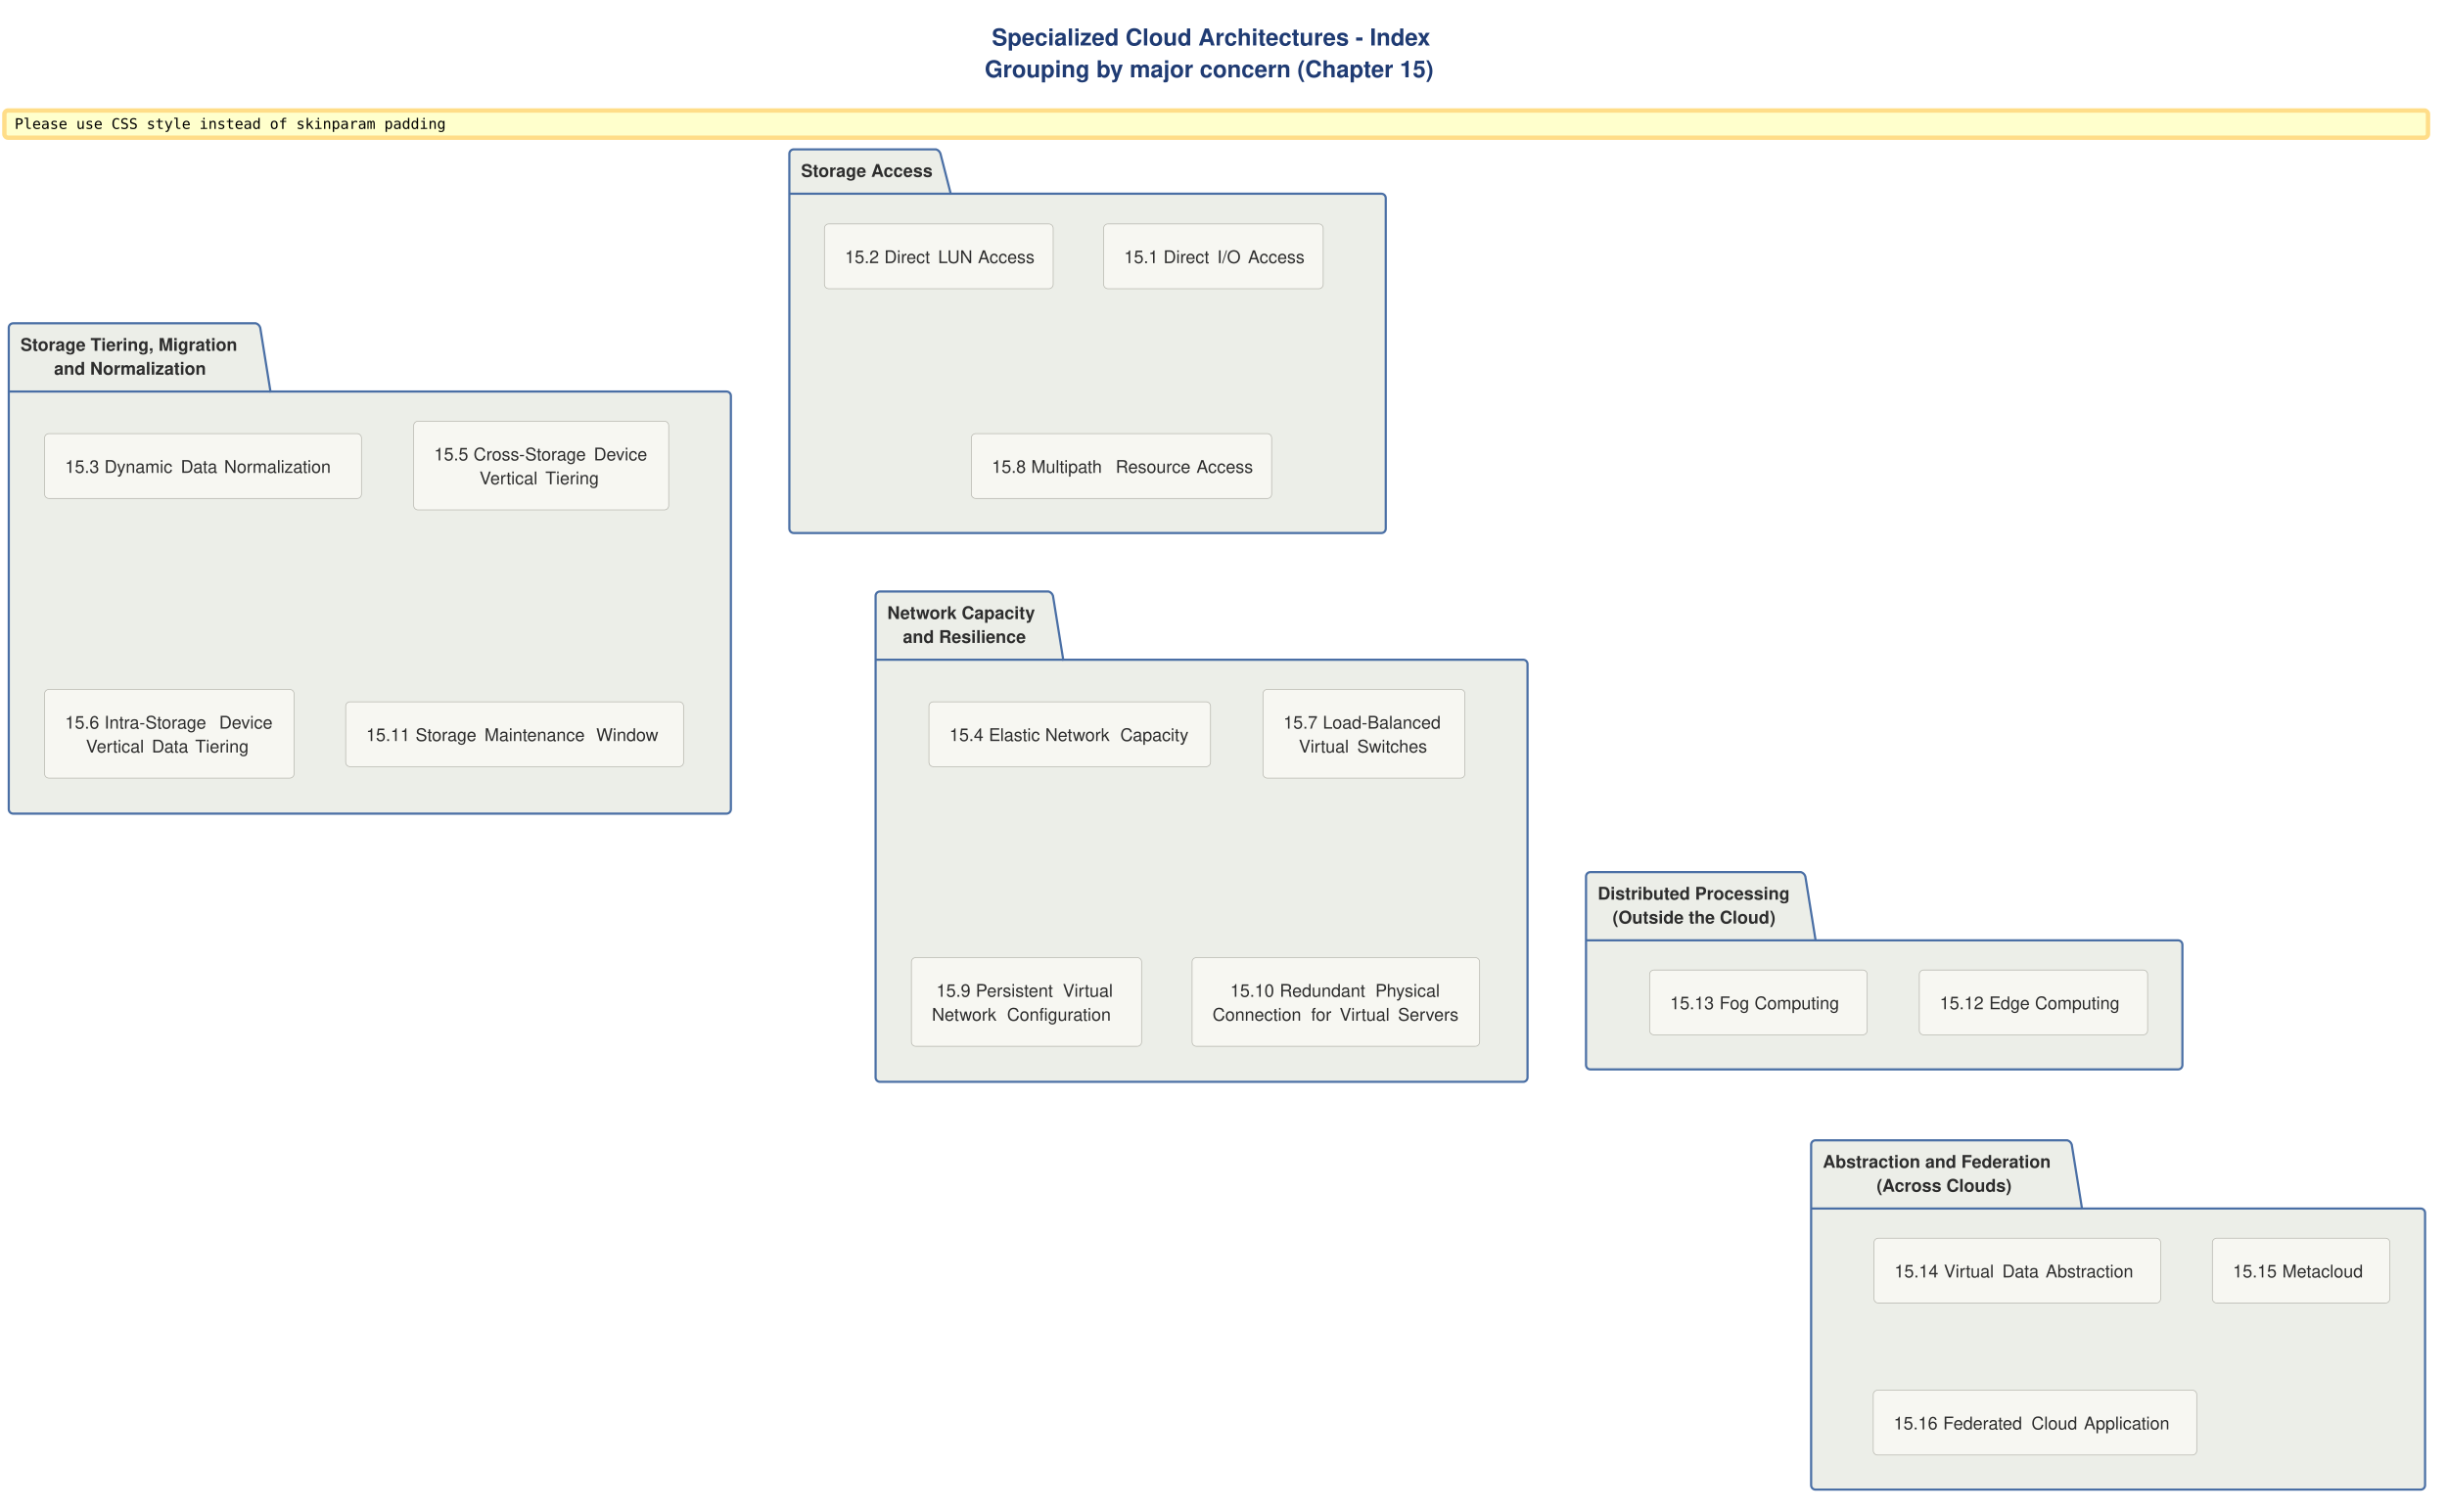
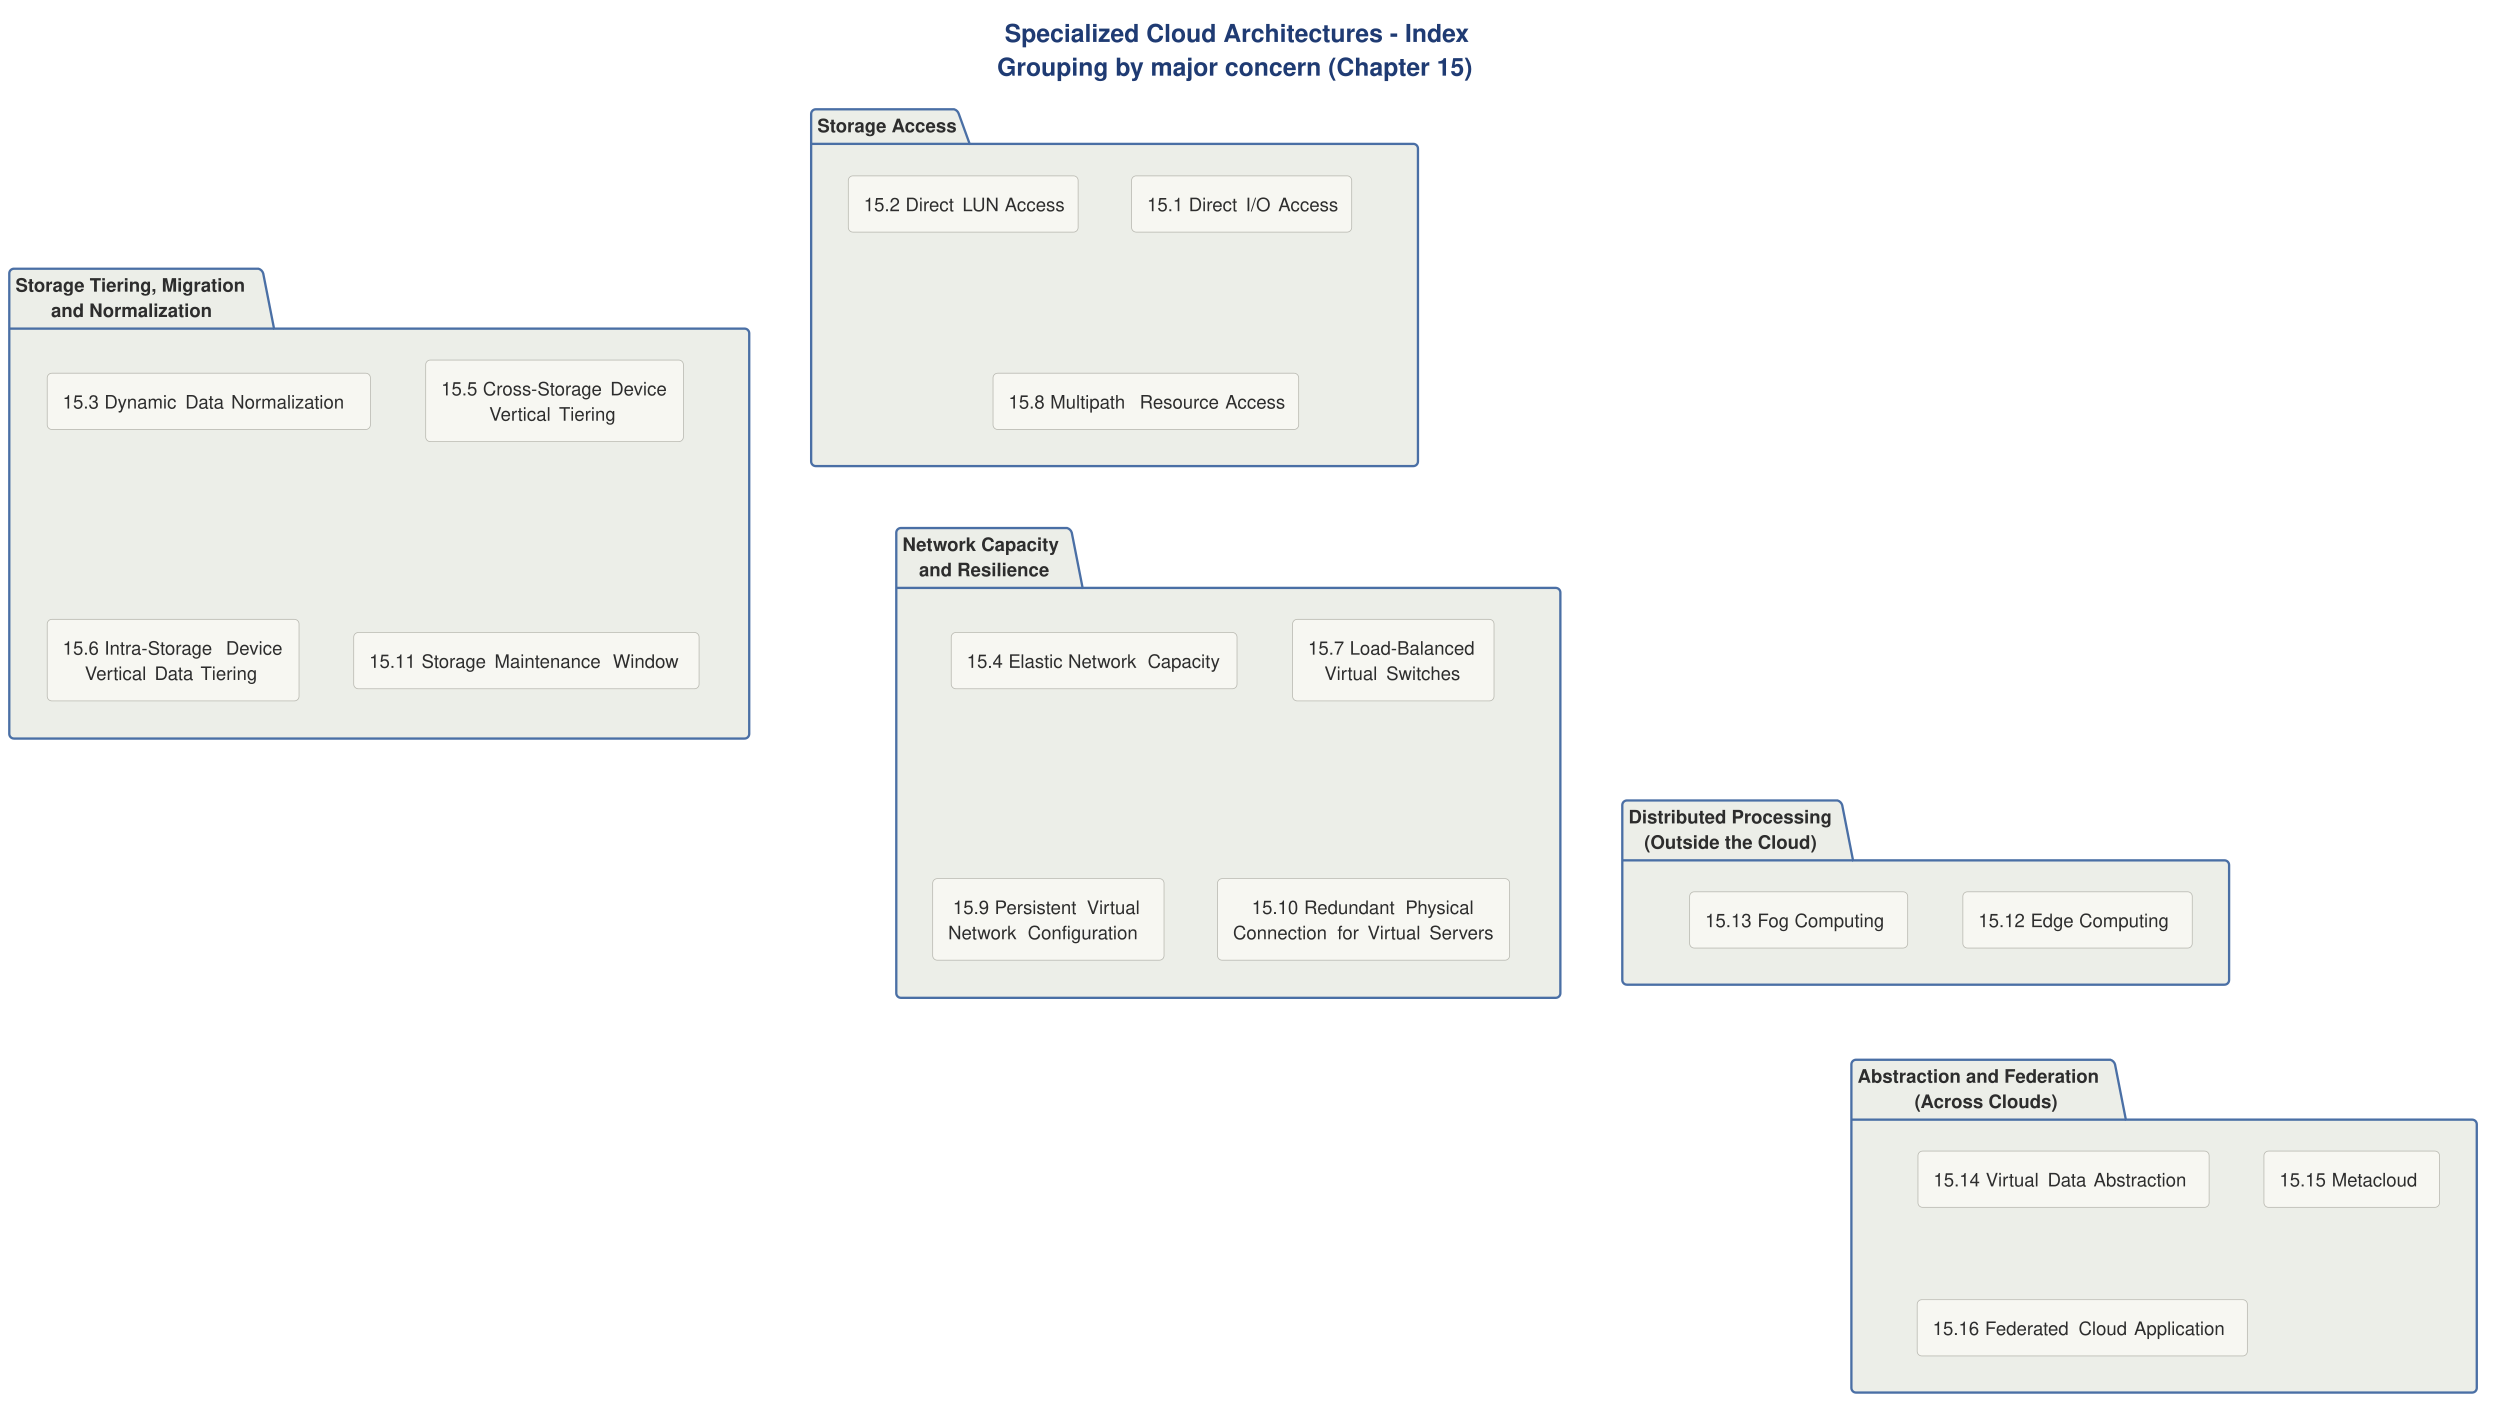
- <svg xmlns="http://www.w3.org/2000/svg" contentStyleType="text/css" data-diagram-type="DESCRIPTION" height="1034px" preserveAspectRatio="none" style="width:1674px;height:1034px;" version="1.1" viewBox="0 0 1674 1034" width="1674px" zoomAndPan="magnify">
+ <svg xmlns="http://www.w3.org/2000/svg" version="1.1" data-diagram-type="DESCRIPTION" style="width:1615px;height:914px;" width="1615px" height="914px" viewBox="0 0 1615 914" zoomAndPan="magnify" preserveAspectRatio="none" contentStyleType="text/css">
  <defs />
-   <g>
+   <g font-family="sans-serif" lengthAdjust="spacing">
    <g class="title" data-source-line="3">
-       <text fill="#1F3B73" font-family="'Helvetica'" font-size="16" font-weight="700" lengthAdjust="spacing" textLength="309.969" x="678.516" y="31.104">Specialized Cloud Architectures - Index</text>
-       <text fill="#1F3B73" font-family="'Helvetica'" font-size="16" font-weight="700" lengthAdjust="spacing" textLength="319.777" x="673.612" y="52.896">Grouping by major concern (Chapter 15)</text>
+       <text x="649.016" y="27.104" fill="#1F3B73" font-size="16" textLength="309.969" font-weight="700" font-family="'Helvetica'">Specialized Cloud Architectures - Index</text>
+       <text x="644.112" y="48.896" fill="#1F3B73" font-size="16" textLength="319.777" font-weight="700" font-family="'Helvetica'">Grouping by major concern (Chapter 15)</text>
    </g>
-     <rect fill="#FFFFCC" height="18.62" rx="2.5" ry="2.5" style="stroke:#FFDD88;stroke-width:3;" width="1658" x="3" y="75.584" />
-     <text fill="#000000" font-family="monospace" font-size="10" lengthAdjust="spacing" textLength="294" x="10" y="88.204">Please use CSS style instead of skinparam padding</text>
-     <g class="cluster" data-qualified-name="g1" data-source-line="5" id="ent0001">
-       <path d="M543,102.204 L640.389,102.204 A4.5,4.5 0 0 1 643.389,105.204 L650.389,132.548 L945,132.548 A3,3 0 0 1 948,135.548 L948,361.704 A3,3 0 0 1 945,364.704 L543,364.704 A3,3 0 0 1 540,361.704 L540,105.204 A3,3 0 0 1 543,102.204" fill="#ECEEE8" style="stroke:#4A6FA5;stroke-width:1.5;" />
-       <line style="stroke:#4A6FA5;stroke-width:1.5;" x1="540" x2="650.389" y1="132.548" y2="132.548" />
-       <text fill="#2D2D2D" font-family="'Helvetica'" font-size="12" font-weight="700" lengthAdjust="spacing" textLength="89.389" x="548" y="121.032">Storage Access</text>
+     <g class="cluster" data-qualified-name="g1" id="ent0001" data-source-line="5">
+       <path d="M527,70.6 L616.389,70.6 A4.5,4.5 0 0 1 619.389,73.6 L626.389,92.944 L913,92.944 A3,3 0 0 1 916,95.944 L916,298.1 A3,3 0 0 1 913,301.1 L527,301.1 A3,3 0 0 1 524,298.1 L524,73.6 A3,3 0 0 1 527,70.6" style="stroke:#4A6FA5;stroke-width:1.5;" fill="#ECEEE8" />
+       <line x1="524" y1="92.944" x2="626.389" y2="92.944" style="stroke:#4A6FA5;stroke-width:1.5;" />
+       <text x="528" y="85.428" fill="#2D2D2D" font-size="12" textLength="89.389" font-weight="700" font-family="'Helvetica'">Storage Access</text>
    </g>
-     <g class="cluster" data-qualified-name="g2" data-source-line="11" id="ent0005">
-       <path d="M9,221.204 L175.029,221.204 A4.5,4.5 0 0 1 178.029,224.204 L185.029,267.892 L497,267.892 A3,3 0 0 1 500,270.892 L500,553.704 A3,3 0 0 1 497,556.704 L9,556.704 A3,3 0 0 1 6,553.704 L6,224.204 A3,3 0 0 1 9,221.204" fill="#ECEEE8" style="stroke:#4A6FA5;stroke-width:1.5;" />
-       <line style="stroke:#4A6FA5;stroke-width:1.5;" x1="6" x2="185.029" y1="267.892" y2="267.892" />
-       <text fill="#2D2D2D" font-family="'Helvetica'" font-size="12" font-weight="700" lengthAdjust="spacing" textLength="158.029" x="14" y="240.032">Storage Tiering, Migration</text>
-       <text fill="#2D2D2D" font-family="'Helvetica'" font-size="12" font-weight="700" lengthAdjust="spacing" textLength="112.117" x="36.956" y="256.376">and Normalization</text>
+     <g class="cluster" data-qualified-name="g2" id="ent0005" data-source-line="11">
+       <path d="M9,173.6 L167.029,173.6 A4.5,4.5 0 0 1 170.029,176.6 L177.029,212.288 L481,212.288 A3,3 0 0 1 484,215.288 L484,474.1 A3,3 0 0 1 481,477.1 L9,477.1 A3,3 0 0 1 6,474.1 L6,176.6 A3,3 0 0 1 9,173.6" style="stroke:#4A6FA5;stroke-width:1.5;" fill="#ECEEE8" />
+       <line x1="6" y1="212.288" x2="177.029" y2="212.288" style="stroke:#4A6FA5;stroke-width:1.5;" />
+       <text x="10" y="188.428" fill="#2D2D2D" font-size="12" textLength="158.029" font-weight="700" font-family="'Helvetica'">Storage Tiering, Migration</text>
+       <text x="32.956" y="204.772" fill="#2D2D2D" font-size="12" textLength="112.117" font-weight="700" font-family="'Helvetica'">and Normalization</text>
    </g>
-     <g class="cluster" data-qualified-name="g3" data-source-line="18" id="ent0010">
-       <path d="M602,404.704 L717.365,404.704 A4.5,4.5 0 0 1 720.365,407.704 L727.365,451.392 L1042,451.392 A3,3 0 0 1 1045,454.392 L1045,737.204 A3,3 0 0 1 1042,740.204 L602,740.204 A3,3 0 0 1 599,737.204 L599,407.704 A3,3 0 0 1 602,404.704" fill="#ECEEE8" style="stroke:#4A6FA5;stroke-width:1.5;" />
-       <line style="stroke:#4A6FA5;stroke-width:1.5;" x1="599" x2="727.365" y1="451.392" y2="451.392" />
-       <text fill="#2D2D2D" font-family="'Helvetica'" font-size="12" font-weight="700" lengthAdjust="spacing" textLength="107.365" x="607" y="423.532">Network Capacity</text>
-       <text fill="#2D2D2D" font-family="'Helvetica'" font-size="12" font-weight="700" lengthAdjust="spacing" textLength="86.041" x="617.662" y="439.876">and Resilience</text>
+     <g class="cluster" data-qualified-name="g3" id="ent0010" data-source-line="18">
+       <path d="M582,341.1 L689.365,341.1 A4.5,4.5 0 0 1 692.365,344.1 L699.365,379.788 L1005,379.788 A3,3 0 0 1 1008,382.788 L1008,641.6 A3,3 0 0 1 1005,644.6 L582,644.6 A3,3 0 0 1 579,641.6 L579,344.1 A3,3 0 0 1 582,341.1" style="stroke:#4A6FA5;stroke-width:1.5;" fill="#ECEEE8" />
+       <line x1="579" y1="379.788" x2="699.365" y2="379.788" style="stroke:#4A6FA5;stroke-width:1.5;" />
+       <text x="583" y="355.928" fill="#2D2D2D" font-size="12" textLength="107.365" font-weight="700" font-family="'Helvetica'">Network Capacity</text>
+       <text x="593.662" y="372.272" fill="#2D2D2D" font-size="12" textLength="86.041" font-weight="700" font-family="'Helvetica'">and Resilience</text>
    </g>
-     <g class="cluster" data-qualified-name="g4" data-source-line="25" id="ent0015">
-       <path d="M1088,596.704 L1232.057,596.704 A4.5,4.5 0 0 1 1235.057,599.704 L1242.057,643.392 L1490,643.392 A3,3 0 0 1 1493,646.392 L1493,728.704 A3,3 0 0 1 1490,731.704 L1088,731.704 A3,3 0 0 1 1085,728.704 L1085,599.704 A3,3 0 0 1 1088,596.704" fill="#ECEEE8" style="stroke:#4A6FA5;stroke-width:1.5;" />
-       <line style="stroke:#4A6FA5;stroke-width:1.5;" x1="1085" x2="1242.057" y1="643.392" y2="643.392" />
-       <text fill="#2D2D2D" font-family="'Helvetica'" font-size="12" font-weight="700" lengthAdjust="spacing" textLength="136.057" x="1093" y="615.532">Distributed Processing</text>
-       <text fill="#2D2D2D" font-family="'Helvetica'" font-size="12" font-weight="700" lengthAdjust="spacing" textLength="115.729" x="1103.164" y="631.876">(Outside the Cloud)</text>
+     <g class="cluster" data-qualified-name="g4" id="ent0015" data-source-line="25">
+       <path d="M1051,517.1 L1187.057,517.1 A4.5,4.5 0 0 1 1190.057,520.1 L1197.057,555.788 L1437,555.788 A3,3 0 0 1 1440,558.788 L1440,633.1 A3,3 0 0 1 1437,636.1 L1051,636.1 A3,3 0 0 1 1048,633.1 L1048,520.1 A3,3 0 0 1 1051,517.1" style="stroke:#4A6FA5;stroke-width:1.5;" fill="#ECEEE8" />
+       <line x1="1048" y1="555.788" x2="1197.057" y2="555.788" style="stroke:#4A6FA5;stroke-width:1.5;" />
+       <text x="1052" y="531.928" fill="#2D2D2D" font-size="12" textLength="136.057" font-weight="700" font-family="'Helvetica'">Distributed Processing</text>
+       <text x="1062.164" y="548.272" fill="#2D2D2D" font-size="12" textLength="115.729" font-weight="700" font-family="'Helvetica'">(Outside the Cloud)</text>
    </g>
-     <g class="cluster" data-qualified-name="g5" data-source-line="30" id="ent0018">
-       <path d="M1242,780.204 L1414.305,780.204 A4.5,4.5 0 0 1 1417.305,783.204 L1424.305,826.892 L1656,826.892 A3,3 0 0 1 1659,829.892 L1659,1016.204 A3,3 0 0 1 1656,1019.204 L1242,1019.204 A3,3 0 0 1 1239,1016.204 L1239,783.204 A3,3 0 0 1 1242,780.204" fill="#ECEEE8" style="stroke:#4A6FA5;stroke-width:1.5;" />
-       <line style="stroke:#4A6FA5;stroke-width:1.5;" x1="1239" x2="1424.305" y1="826.892" y2="826.892" />
-       <text fill="#2D2D2D" font-family="'Helvetica'" font-size="12" font-weight="700" lengthAdjust="spacing" textLength="164.305" x="1247" y="799.032">Abstraction and Federation</text>
-       <text fill="#2D2D2D" font-family="'Helvetica'" font-size="12" font-weight="700" lengthAdjust="spacing" textLength="90.685" x="1283.81" y="815.376">(Across Clouds)</text>
+     <g class="cluster" data-qualified-name="g5" id="ent0018" data-source-line="30">
+       <path d="M1199,684.6 L1363.305,684.6 A4.5,4.5 0 0 1 1366.305,687.6 L1373.305,723.288 L1597,723.288 A3,3 0 0 1 1600,726.288 L1600,896.6 A3,3 0 0 1 1597,899.6 L1199,899.6 A3,3 0 0 1 1196,896.6 L1196,687.6 A3,3 0 0 1 1199,684.6" style="stroke:#4A6FA5;stroke-width:1.5;" fill="#ECEEE8" />
+       <line x1="1196" y1="723.288" x2="1373.305" y2="723.288" style="stroke:#4A6FA5;stroke-width:1.5;" />
+       <text x="1200" y="699.428" fill="#2D2D2D" font-size="12" textLength="164.305" font-weight="700" font-family="'Helvetica'">Abstraction and Federation</text>
+       <text x="1236.81" y="715.772" fill="#2D2D2D" font-size="12" textLength="90.685" font-weight="700" font-family="'Helvetica'">(Across Clouds)</text>
    </g>
-     <g class="entity" data-qualified-name="g1.a1" data-source-line="6" id="ent0002">
-       <rect fill="#F7F7F2" height="44.344" rx="3" ry="3" style="stroke:#B8B8B0;stroke-width:0.5;" width="150.197" x="755" y="153.204" />
-       <text fill="#2D2D2D" font-family="'Helvetica'" font-size="12" lengthAdjust="spacing" textLength="23.808" x="769" y="180.032">15.1</text>
-       <text fill="#2D2D2D" font-family="'Helvetica'" font-size="12" lengthAdjust="spacing" textLength="3.12" x="792.808" y="180.032"> </text>
-       <text fill="#2D2D2D" font-family="'Helvetica'" font-size="12" lengthAdjust="spacing" textLength="33.672" x="795.928" y="180.032">Direct</text>
-       <text fill="#2D2D2D" font-family="'Helvetica'" font-size="12" lengthAdjust="spacing" textLength="3.12" x="829.6" y="180.032"> </text>
-       <text fill="#2D2D2D" font-family="'Helvetica'" font-size="12" lengthAdjust="spacing" textLength="17.904" x="832.72" y="180.032">I/O</text>
-       <text fill="#2D2D2D" font-family="'Helvetica'" font-size="12" lengthAdjust="spacing" textLength="3.12" x="850.625" y="180.032"> </text>
-       <text fill="#2D2D2D" font-family="'Helvetica'" font-size="12" lengthAdjust="spacing" textLength="37.452" x="853.745" y="180.032">Access</text>
+     <g class="entity" data-qualified-name="g1.a1" id="ent0002" data-source-line="6">
+       <rect x="731" y="113.6" width="142.197" height="36.344" fill="#F7F7F2" style="stroke:#B8B8B0;stroke-width:0.5;" rx="3" ry="3" />
+       <text x="741" y="136.428" fill="#2D2D2D" font-size="12" textLength="23.808" font-family="'Helvetica'">15.1</text>
+       <text x="764.808" y="136.428" fill="#2D2D2D" font-size="12" font-family="'Helvetica'"> </text>
+       <text x="767.928" y="136.428" fill="#2D2D2D" font-size="12" textLength="33.672" font-family="'Helvetica'">Direct</text>
+       <text x="801.6" y="136.428" fill="#2D2D2D" font-size="12" font-family="'Helvetica'"> </text>
+       <text x="804.72" y="136.428" fill="#2D2D2D" font-size="12" textLength="17.904" font-family="'Helvetica'">I/O</text>
+       <text x="822.625" y="136.428" fill="#2D2D2D" font-size="12" font-family="'Helvetica'"> </text>
+       <text x="825.745" y="136.428" fill="#2D2D2D" font-size="12" textLength="37.452" font-family="'Helvetica'">Access</text>
    </g>
-     <g class="entity" data-qualified-name="g1.a2" data-source-line="7" id="ent0003">
-       <rect fill="#F7F7F2" height="44.344" rx="3" ry="3" style="stroke:#B8B8B0;stroke-width:0.5;" width="156.473" x="564" y="153.204" />
-       <text fill="#2D2D2D" font-family="'Helvetica'" font-size="12" lengthAdjust="spacing" textLength="23.808" x="578" y="180.032">15.2</text>
-       <text fill="#2D2D2D" font-family="'Helvetica'" font-size="12" lengthAdjust="spacing" textLength="3.12" x="601.808" y="180.032"> </text>
-       <text fill="#2D2D2D" font-family="'Helvetica'" font-size="12" lengthAdjust="spacing" textLength="33.672" x="604.928" y="180.032">Direct</text>
-       <text fill="#2D2D2D" font-family="'Helvetica'" font-size="12" lengthAdjust="spacing" textLength="3.12" x="638.6" y="180.032"> </text>
-       <text fill="#2D2D2D" font-family="'Helvetica'" font-size="12" lengthAdjust="spacing" textLength="24.18" x="641.72" y="180.032">LUN</text>
-       <text fill="#2D2D2D" font-family="'Helvetica'" font-size="12" lengthAdjust="spacing" textLength="3.12" x="665.901" y="180.032"> </text>
-       <text fill="#2D2D2D" font-family="'Helvetica'" font-size="12" lengthAdjust="spacing" textLength="37.452" x="669.021" y="180.032">Access</text>
+     <g class="entity" data-qualified-name="g1.a2" id="ent0003" data-source-line="7">
+       <rect x="548" y="113.6" width="148.473" height="36.344" fill="#F7F7F2" style="stroke:#B8B8B0;stroke-width:0.5;" rx="3" ry="3" />
+       <text x="558" y="136.428" fill="#2D2D2D" font-size="12" textLength="23.808" font-family="'Helvetica'">15.2</text>
+       <text x="581.808" y="136.428" fill="#2D2D2D" font-size="12" font-family="'Helvetica'"> </text>
+       <text x="584.928" y="136.428" fill="#2D2D2D" font-size="12" textLength="33.672" font-family="'Helvetica'">Direct</text>
+       <text x="618.6" y="136.428" fill="#2D2D2D" font-size="12" font-family="'Helvetica'"> </text>
+       <text x="621.72" y="136.428" fill="#2D2D2D" font-size="12" textLength="24.18" font-family="'Helvetica'">LUN</text>
+       <text x="645.901" y="136.428" fill="#2D2D2D" font-size="12" font-family="'Helvetica'"> </text>
+       <text x="649.021" y="136.428" fill="#2D2D2D" font-size="12" textLength="37.452" font-family="'Helvetica'">Access</text>
    </g>
-     <g class="entity" data-qualified-name="g1.a8" data-source-line="8" id="ent0004">
-       <rect fill="#F7F7F2" height="44.344" rx="3" ry="3" style="stroke:#B8B8B0;stroke-width:0.5;" width="205.445" x="664.5" y="296.704" />
-       <text fill="#2D2D2D" font-family="'Helvetica'" font-size="12" lengthAdjust="spacing" textLength="23.808" x="678.5" y="323.532">15.8</text>
-       <text fill="#2D2D2D" font-family="'Helvetica'" font-size="12" lengthAdjust="spacing" textLength="3.12" x="702.308" y="323.532"> </text>
-       <text fill="#2D2D2D" font-family="'Helvetica'" font-size="12" lengthAdjust="spacing" textLength="54.684" x="705.428" y="323.532">Multipath</text>
-       <text fill="#2D2D2D" font-family="'Helvetica'" font-size="12" lengthAdjust="spacing" textLength="3.12" x="760.112" y="323.532"> </text>
-       <text fill="#2D2D2D" font-family="'Helvetica'" font-size="12" lengthAdjust="spacing" textLength="52.14" x="763.233" y="323.532">Resource</text>
-       <text fill="#2D2D2D" font-family="'Helvetica'" font-size="12" lengthAdjust="spacing" textLength="3.12" x="815.373" y="323.532"> </text>
-       <text fill="#2D2D2D" font-family="'Helvetica'" font-size="12" lengthAdjust="spacing" textLength="37.452" x="818.493" y="323.532">Access</text>
+     <g class="entity" data-qualified-name="g1.a8" id="ent0004" data-source-line="8">
+       <rect x="641.5" y="241.1" width="197.445" height="36.344" fill="#F7F7F2" style="stroke:#B8B8B0;stroke-width:0.5;" rx="3" ry="3" />
+       <text x="651.5" y="263.928" fill="#2D2D2D" font-size="12" textLength="23.808" font-family="'Helvetica'">15.8</text>
+       <text x="675.308" y="263.928" fill="#2D2D2D" font-size="12" font-family="'Helvetica'"> </text>
+       <text x="678.428" y="263.928" fill="#2D2D2D" font-size="12" textLength="54.684" font-family="'Helvetica'">Multipath</text>
+       <text x="733.113" y="263.928" fill="#2D2D2D" font-size="12" font-family="'Helvetica'"> </text>
+       <text x="736.233" y="263.928" fill="#2D2D2D" font-size="12" textLength="52.14" font-family="'Helvetica'">Resource</text>
+       <text x="788.373" y="263.928" fill="#2D2D2D" font-size="12" font-family="'Helvetica'"> </text>
+       <text x="791.493" y="263.928" fill="#2D2D2D" font-size="12" textLength="37.452" font-family="'Helvetica'">Access</text>
    </g>
-     <g class="entity" data-qualified-name="g2.a3" data-source-line="12" id="ent0006">
-       <rect fill="#F7F7F2" height="44.344" rx="3" ry="3" style="stroke:#B8B8B0;stroke-width:0.5;" width="216.785" x="30.5" y="296.704" />
-       <text fill="#2D2D2D" font-family="'Helvetica'" font-size="12" lengthAdjust="spacing" textLength="23.808" x="44.5" y="323.532">15.3</text>
-       <text fill="#2D2D2D" font-family="'Helvetica'" font-size="12" lengthAdjust="spacing" textLength="3.12" x="68.308" y="323.532"> </text>
-       <text fill="#2D2D2D" font-family="'Helvetica'" font-size="12" lengthAdjust="spacing" textLength="49.104" x="71.428" y="323.532">Dynamic</text>
-       <text fill="#2D2D2D" font-family="'Helvetica'" font-size="12" lengthAdjust="spacing" textLength="3.12" x="120.532" y="323.532"> </text>
-       <text fill="#2D2D2D" font-family="'Helvetica'" font-size="12" lengthAdjust="spacing" textLength="26.556" x="123.653" y="323.532">Data</text>
-       <text fill="#2D2D2D" font-family="'Helvetica'" font-size="12" lengthAdjust="spacing" textLength="3.12" x="150.209" y="323.532"> </text>
-       <text fill="#2D2D2D" font-family="'Helvetica'" font-size="12" lengthAdjust="spacing" textLength="79.957" x="153.329" y="323.532">Normalization</text>
+     <g class="entity" data-qualified-name="g2.a3" id="ent0006" data-source-line="12">
+       <rect x="30.5" y="241.1" width="208.785" height="36.344" fill="#F7F7F2" style="stroke:#B8B8B0;stroke-width:0.5;" rx="3" ry="3" />
+       <text x="40.5" y="263.928" fill="#2D2D2D" font-size="12" textLength="23.808" font-family="'Helvetica'">15.3</text>
+       <text x="64.308" y="263.928" fill="#2D2D2D" font-size="12" font-family="'Helvetica'"> </text>
+       <text x="67.428" y="263.928" fill="#2D2D2D" font-size="12" textLength="49.104" font-family="'Helvetica'">Dynamic</text>
+       <text x="116.533" y="263.928" fill="#2D2D2D" font-size="12" font-family="'Helvetica'"> </text>
+       <text x="119.653" y="263.928" fill="#2D2D2D" font-size="12" textLength="26.556" font-family="'Helvetica'">Data</text>
+       <text x="146.209" y="263.928" fill="#2D2D2D" font-size="12" font-family="'Helvetica'"> </text>
+       <text x="149.329" y="263.928" fill="#2D2D2D" font-size="12" textLength="79.957" font-family="'Helvetica'">Normalization</text>
    </g>
-     <g class="entity" data-qualified-name="g2.a5" data-source-line="13" id="ent0007">
-       <rect fill="#F7F7F2" height="60.688" rx="3" ry="3" style="stroke:#B8B8B0;stroke-width:0.5;" width="174.473" x="283" y="288.204" />
-       <text fill="#2D2D2D" font-family="'Helvetica'" font-size="12" lengthAdjust="spacing" textLength="23.808" x="297" y="315.032">15.5</text>
-       <text fill="#2D2D2D" font-family="'Helvetica'" font-size="12" lengthAdjust="spacing" textLength="3.12" x="320.808" y="315.032"> </text>
-       <text fill="#2D2D2D" font-family="'Helvetica'" font-size="12" lengthAdjust="spacing" textLength="79.177" x="323.928" y="315.032">Cross-Storage</text>
-       <text fill="#2D2D2D" font-family="'Helvetica'" font-size="12" lengthAdjust="spacing" textLength="3.12" x="403.105" y="315.032"> </text>
-       <text fill="#2D2D2D" font-family="'Helvetica'" font-size="12" lengthAdjust="spacing" textLength="37.248" x="406.225" y="315.032">Device</text>
-       <text fill="#2D2D2D" font-family="'Helvetica'" font-size="12" lengthAdjust="spacing" textLength="41.94" x="328.014" y="331.376">Vertical</text>
-       <text fill="#2D2D2D" font-family="'Helvetica'" font-size="12" lengthAdjust="spacing" textLength="3.12" x="369.954" y="331.376"> </text>
-       <text fill="#2D2D2D" font-family="'Helvetica'" font-size="12" lengthAdjust="spacing" textLength="39.384" x="373.075" y="331.376">Tiering</text>
+     <g class="entity" data-qualified-name="g2.a5" id="ent0007" data-source-line="13">
+       <rect x="275" y="232.6" width="166.473" height="52.688" fill="#F7F7F2" style="stroke:#B8B8B0;stroke-width:0.5;" rx="3" ry="3" />
+       <text x="285" y="255.428" fill="#2D2D2D" font-size="12" textLength="23.808" font-family="'Helvetica'">15.5</text>
+       <text x="308.808" y="255.428" fill="#2D2D2D" font-size="12" font-family="'Helvetica'"> </text>
+       <text x="311.928" y="255.428" fill="#2D2D2D" font-size="12" textLength="79.177" font-family="'Helvetica'">Cross-Storage</text>
+       <text x="391.105" y="255.428" fill="#2D2D2D" font-size="12" font-family="'Helvetica'"> </text>
+       <text x="394.225" y="255.428" fill="#2D2D2D" font-size="12" textLength="37.248" font-family="'Helvetica'">Device</text>
+       <text x="316.014" y="271.772" fill="#2D2D2D" font-size="12" textLength="41.94" font-family="'Helvetica'">Vertical</text>
+       <text x="357.955" y="271.772" fill="#2D2D2D" font-size="12" font-family="'Helvetica'"> </text>
+       <text x="361.075" y="271.772" fill="#2D2D2D" font-size="12" textLength="39.384" font-family="'Helvetica'">Tiering</text>
    </g>
-     <g class="entity" data-qualified-name="g2.a6" data-source-line="14" id="ent0008">
-       <rect fill="#F7F7F2" height="60.688" rx="3" ry="3" style="stroke:#B8B8B0;stroke-width:0.5;" width="170.681" x="30.5" y="471.704" />
-       <text fill="#2D2D2D" font-family="'Helvetica'" font-size="12" lengthAdjust="spacing" textLength="23.808" x="44.5" y="498.532">15.6</text>
-       <text fill="#2D2D2D" font-family="'Helvetica'" font-size="12" lengthAdjust="spacing" textLength="3.12" x="68.308" y="498.532"> </text>
-       <text fill="#2D2D2D" font-family="'Helvetica'" font-size="12" lengthAdjust="spacing" textLength="75.385" x="71.428" y="498.532">Intra-Storage</text>
-       <text fill="#2D2D2D" font-family="'Helvetica'" font-size="12" lengthAdjust="spacing" textLength="3.12" x="146.813" y="498.532"> </text>
-       <text fill="#2D2D2D" font-family="'Helvetica'" font-size="12" lengthAdjust="spacing" textLength="37.248" x="149.933" y="498.532">Device</text>
-       <text fill="#2D2D2D" font-family="'Helvetica'" font-size="12" lengthAdjust="spacing" textLength="41.94" x="58.78" y="514.876">Vertical</text>
-       <text fill="#2D2D2D" font-family="'Helvetica'" font-size="12" lengthAdjust="spacing" textLength="3.12" x="100.72" y="514.876"> </text>
-       <text fill="#2D2D2D" font-family="'Helvetica'" font-size="12" lengthAdjust="spacing" textLength="26.556" x="103.84" y="514.876">Data</text>
-       <text fill="#2D2D2D" font-family="'Helvetica'" font-size="12" lengthAdjust="spacing" textLength="3.12" x="130.397" y="514.876"> </text>
-       <text fill="#2D2D2D" font-family="'Helvetica'" font-size="12" lengthAdjust="spacing" textLength="39.384" x="133.517" y="514.876">Tiering</text>
+     <g class="entity" data-qualified-name="g2.a6" id="ent0008" data-source-line="14">
+       <rect x="30.5" y="400.1" width="162.681" height="52.688" fill="#F7F7F2" style="stroke:#B8B8B0;stroke-width:0.5;" rx="3" ry="3" />
+       <text x="40.5" y="422.928" fill="#2D2D2D" font-size="12" textLength="23.808" font-family="'Helvetica'">15.6</text>
+       <text x="64.308" y="422.928" fill="#2D2D2D" font-size="12" font-family="'Helvetica'"> </text>
+       <text x="67.428" y="422.928" fill="#2D2D2D" font-size="12" textLength="75.385" font-family="'Helvetica'">Intra-Storage</text>
+       <text x="142.813" y="422.928" fill="#2D2D2D" font-size="12" font-family="'Helvetica'"> </text>
+       <text x="145.933" y="422.928" fill="#2D2D2D" font-size="12" textLength="37.248" font-family="'Helvetica'">Device</text>
+       <text x="54.78" y="439.272" fill="#2D2D2D" font-size="12" textLength="41.94" font-family="'Helvetica'">Vertical</text>
+       <text x="96.72" y="439.272" fill="#2D2D2D" font-size="12" font-family="'Helvetica'"> </text>
+       <text x="99.84" y="439.272" fill="#2D2D2D" font-size="12" textLength="26.556" font-family="'Helvetica'">Data</text>
+       <text x="126.397" y="439.272" fill="#2D2D2D" font-size="12" font-family="'Helvetica'"> </text>
+       <text x="129.517" y="439.272" fill="#2D2D2D" font-size="12" textLength="39.384" font-family="'Helvetica'">Tiering</text>
    </g>
-     <g class="entity" data-qualified-name="g2.a11" data-source-line="15" id="ent0009">
-       <rect fill="#F7F7F2" height="44.344" rx="3" ry="3" style="stroke:#B8B8B0;stroke-width:0.5;" width="231.113" x="236.5" y="480.204" />
-       <text fill="#2D2D2D" font-family="'Helvetica'" font-size="12" lengthAdjust="spacing" textLength="30.672" x="250.5" y="507.032">15.11</text>
-       <text fill="#2D2D2D" font-family="'Helvetica'" font-size="12" lengthAdjust="spacing" textLength="3.12" x="281.172" y="507.032"> </text>
-       <text fill="#2D2D2D" font-family="'Helvetica'" font-size="12" lengthAdjust="spacing" textLength="44.016" x="284.292" y="507.032">Storage</text>
-       <text fill="#2D2D2D" font-family="'Helvetica'" font-size="12" lengthAdjust="spacing" textLength="3.12" x="328.308" y="507.032"> </text>
-       <text fill="#2D2D2D" font-family="'Helvetica'" font-size="12" lengthAdjust="spacing" textLength="73.32" x="331.429" y="507.032">Maintenance</text>
-       <text fill="#2D2D2D" font-family="'Helvetica'" font-size="12" lengthAdjust="spacing" textLength="3.12" x="404.749" y="507.032"> </text>
-       <text fill="#2D2D2D" font-family="'Helvetica'" font-size="12" lengthAdjust="spacing" textLength="45.744" x="407.869" y="507.032">Window</text>
+     <g class="entity" data-qualified-name="g2.a11" id="ent0009" data-source-line="15">
+       <rect x="228.5" y="408.6" width="223.113" height="36.344" fill="#F7F7F2" style="stroke:#B8B8B0;stroke-width:0.5;" rx="3" ry="3" />
+       <text x="238.5" y="431.428" fill="#2D2D2D" font-size="12" textLength="30.672" font-family="'Helvetica'">15.11</text>
+       <text x="269.172" y="431.428" fill="#2D2D2D" font-size="12" font-family="'Helvetica'"> </text>
+       <text x="272.292" y="431.428" fill="#2D2D2D" font-size="12" textLength="44.016" font-family="'Helvetica'">Storage</text>
+       <text x="316.309" y="431.428" fill="#2D2D2D" font-size="12" font-family="'Helvetica'"> </text>
+       <text x="319.429" y="431.428" fill="#2D2D2D" font-size="12" textLength="73.32" font-family="'Helvetica'">Maintenance</text>
+       <text x="392.749" y="431.428" fill="#2D2D2D" font-size="12" font-family="'Helvetica'"> </text>
+       <text x="395.869" y="431.428" fill="#2D2D2D" font-size="12" textLength="45.744" font-family="'Helvetica'">Window</text>
    </g>
-     <g class="entity" data-qualified-name="g3.a4" data-source-line="19" id="ent0011">
-       <rect fill="#F7F7F2" height="44.344" rx="3" ry="3" style="stroke:#B8B8B0;stroke-width:0.5;" width="192.617" x="635.5" y="480.204" />
-       <text fill="#2D2D2D" font-family="'Helvetica'" font-size="12" lengthAdjust="spacing" textLength="23.808" x="649.5" y="507.032">15.4</text>
-       <text fill="#2D2D2D" font-family="'Helvetica'" font-size="12" lengthAdjust="spacing" textLength="3.12" x="673.308" y="507.032"> </text>
-       <text fill="#2D2D2D" font-family="'Helvetica'" font-size="12" lengthAdjust="spacing" textLength="35.436" x="676.428" y="507.032">Elastic</text>
-       <text fill="#2D2D2D" font-family="'Helvetica'" font-size="12" lengthAdjust="spacing" textLength="3.12" x="711.864" y="507.032"> </text>
-       <text fill="#2D2D2D" font-family="'Helvetica'" font-size="12" lengthAdjust="spacing" textLength="48.276" x="714.985" y="507.032">Network</text>
-       <text fill="#2D2D2D" font-family="'Helvetica'" font-size="12" lengthAdjust="spacing" textLength="3.12" x="763.261" y="507.032"> </text>
-       <text fill="#2D2D2D" font-family="'Helvetica'" font-size="12" lengthAdjust="spacing" textLength="47.736" x="766.381" y="507.032">Capacity</text>
+     <g class="entity" data-qualified-name="g3.a4" id="ent0011" data-source-line="19">
+       <rect x="614.5" y="408.6" width="184.617" height="36.344" fill="#F7F7F2" style="stroke:#B8B8B0;stroke-width:0.5;" rx="3" ry="3" />
+       <text x="624.5" y="431.428" fill="#2D2D2D" font-size="12" textLength="23.808" font-family="'Helvetica'">15.4</text>
+       <text x="648.308" y="431.428" fill="#2D2D2D" font-size="12" font-family="'Helvetica'"> </text>
+       <text x="651.428" y="431.428" fill="#2D2D2D" font-size="12" textLength="35.436" font-family="'Helvetica'">Elastic</text>
+       <text x="686.864" y="431.428" fill="#2D2D2D" font-size="12" font-family="'Helvetica'"> </text>
+       <text x="689.984" y="431.428" fill="#2D2D2D" font-size="12" textLength="48.276" font-family="'Helvetica'">Network</text>
+       <text x="738.261" y="431.428" fill="#2D2D2D" font-size="12" font-family="'Helvetica'"> </text>
+       <text x="741.381" y="431.428" fill="#2D2D2D" font-size="12" textLength="47.736" font-family="'Helvetica'">Capacity</text>
    </g>
-     <g class="entity" data-qualified-name="g3.a7" data-source-line="20" id="ent0012">
-       <rect fill="#F7F7F2" height="60.688" rx="3" ry="3" style="stroke:#B8B8B0;stroke-width:0.5;" width="138.137" x="864" y="471.704" />
-       <text fill="#2D2D2D" font-family="'Helvetica'" font-size="12" lengthAdjust="spacing" textLength="23.808" x="878" y="498.532">15.7</text>
-       <text fill="#2D2D2D" font-family="'Helvetica'" font-size="12" lengthAdjust="spacing" textLength="3.12" x="901.808" y="498.532"> </text>
-       <text fill="#2D2D2D" font-family="'Helvetica'" font-size="12" lengthAdjust="spacing" textLength="83.209" x="904.928" y="498.532">Load-Balanced</text>
-       <text fill="#2D2D2D" font-family="'Helvetica'" font-size="12" lengthAdjust="spacing" textLength="36.828" x="888.524" y="514.876">Virtual</text>
-       <text fill="#2D2D2D" font-family="'Helvetica'" font-size="12" lengthAdjust="spacing" textLength="3.12" x="925.352" y="514.876"> </text>
-       <text fill="#2D2D2D" font-family="'Helvetica'" font-size="12" lengthAdjust="spacing" textLength="49.14" x="928.472" y="514.876">Switches</text>
+     <g class="entity" data-qualified-name="g3.a7" id="ent0012" data-source-line="20">
+       <rect x="835" y="400.1" width="130.137" height="52.688" fill="#F7F7F2" style="stroke:#B8B8B0;stroke-width:0.5;" rx="3" ry="3" />
+       <text x="845" y="422.928" fill="#2D2D2D" font-size="12" textLength="23.808" font-family="'Helvetica'">15.7</text>
+       <text x="868.808" y="422.928" fill="#2D2D2D" font-size="12" font-family="'Helvetica'"> </text>
+       <text x="871.928" y="422.928" fill="#2D2D2D" font-size="12" textLength="83.209" font-family="'Helvetica'">Load-Balanced</text>
+       <text x="855.524" y="439.272" fill="#2D2D2D" font-size="12" textLength="36.828" font-family="'Helvetica'">Virtual</text>
+       <text x="892.352" y="439.272" fill="#2D2D2D" font-size="12" font-family="'Helvetica'"> </text>
+       <text x="895.472" y="439.272" fill="#2D2D2D" font-size="12" textLength="49.14" font-family="'Helvetica'">Switches</text>
    </g>
-     <g class="entity" data-qualified-name="g3.a9" data-source-line="21" id="ent0013">
-       <rect fill="#F7F7F2" height="60.688" rx="3" ry="3" style="stroke:#B8B8B0;stroke-width:0.5;" width="157.469" x="623.5" y="655.204" />
-       <text fill="#2D2D2D" font-family="'Helvetica'" font-size="12" lengthAdjust="spacing" textLength="23.808" x="640.584" y="682.032">15.9</text>
-       <text fill="#2D2D2D" font-family="'Helvetica'" font-size="12" lengthAdjust="spacing" textLength="3.12" x="664.392" y="682.032"> </text>
-       <text fill="#2D2D2D" font-family="'Helvetica'" font-size="12" lengthAdjust="spacing" textLength="56.424" x="667.512" y="682.032">Persistent</text>
-       <text fill="#2D2D2D" font-family="'Helvetica'" font-size="12" lengthAdjust="spacing" textLength="3.12" x="723.937" y="682.032"> </text>
-       <text fill="#2D2D2D" font-family="'Helvetica'" font-size="12" lengthAdjust="spacing" textLength="36.828" x="727.057" y="682.032">Virtual</text>
-       <text fill="#2D2D2D" font-family="'Helvetica'" font-size="12" lengthAdjust="spacing" textLength="48.276" x="637.5" y="698.376">Network</text>
-       <text fill="#2D2D2D" font-family="'Helvetica'" font-size="12" lengthAdjust="spacing" textLength="3.12" x="685.776" y="698.376"> </text>
-       <text fill="#2D2D2D" font-family="'Helvetica'" font-size="12" lengthAdjust="spacing" textLength="78.073" x="688.896" y="698.376">Configuration</text>
+     <g class="entity" data-qualified-name="g3.a9" id="ent0013" data-source-line="21">
+       <rect x="602.5" y="567.6" width="149.469" height="52.688" fill="#F7F7F2" style="stroke:#B8B8B0;stroke-width:0.5;" rx="3" ry="3" />
+       <text x="615.584" y="590.428" fill="#2D2D2D" font-size="12" textLength="23.808" font-family="'Helvetica'">15.9</text>
+       <text x="639.392" y="590.428" fill="#2D2D2D" font-size="12" font-family="'Helvetica'"> </text>
+       <text x="642.512" y="590.428" fill="#2D2D2D" font-size="12" textLength="56.424" font-family="'Helvetica'">Persistent</text>
+       <text x="698.937" y="590.428" fill="#2D2D2D" font-size="12" font-family="'Helvetica'"> </text>
+       <text x="702.057" y="590.428" fill="#2D2D2D" font-size="12" textLength="36.828" font-family="'Helvetica'">Virtual</text>
+       <text x="612.5" y="606.772" fill="#2D2D2D" font-size="12" textLength="48.276" font-family="'Helvetica'">Network</text>
+       <text x="660.776" y="606.772" fill="#2D2D2D" font-size="12" font-family="'Helvetica'"> </text>
+       <text x="663.896" y="606.772" fill="#2D2D2D" font-size="12" textLength="78.073" font-family="'Helvetica'">Configuration</text>
    </g>
-     <g class="entity" data-qualified-name="g3.a10" data-source-line="22" id="ent0014">
-       <rect fill="#F7F7F2" height="60.688" rx="3" ry="3" style="stroke:#B8B8B0;stroke-width:0.5;" width="196.721" x="815.5" y="655.204" />
-       <text fill="#2D2D2D" font-family="'Helvetica'" font-size="12" lengthAdjust="spacing" textLength="30.672" x="841.638" y="682.032">15.10</text>
-       <text fill="#2D2D2D" font-family="'Helvetica'" font-size="12" lengthAdjust="spacing" textLength="3.12" x="872.31" y="682.032"> </text>
-       <text fill="#2D2D2D" font-family="'Helvetica'" font-size="12" lengthAdjust="spacing" textLength="62.304" x="875.43" y="682.032">Redundant</text>
-       <text fill="#2D2D2D" font-family="'Helvetica'" font-size="12" lengthAdjust="spacing" textLength="3.12" x="937.735" y="682.032"> </text>
-       <text fill="#2D2D2D" font-family="'Helvetica'" font-size="12" lengthAdjust="spacing" textLength="45.228" x="940.855" y="682.032">Physical</text>
-       <text fill="#2D2D2D" font-family="'Helvetica'" font-size="12" lengthAdjust="spacing" textLength="64.308" x="829.5" y="698.376">Connection</text>
-       <text fill="#2D2D2D" font-family="'Helvetica'" font-size="12" lengthAdjust="spacing" textLength="3.12" x="893.808" y="698.376"> </text>
-       <text fill="#2D2D2D" font-family="'Helvetica'" font-size="12" lengthAdjust="spacing" textLength="16.344" x="896.928" y="698.376">for</text>
-       <text fill="#2D2D2D" font-family="'Helvetica'" font-size="12" lengthAdjust="spacing" textLength="3.12" x="913.273" y="698.376"> </text>
-       <text fill="#2D2D2D" font-family="'Helvetica'" font-size="12" lengthAdjust="spacing" textLength="36.828" x="916.393" y="698.376">Virtual</text>
-       <text fill="#2D2D2D" font-family="'Helvetica'" font-size="12" lengthAdjust="spacing" textLength="3.12" x="953.221" y="698.376"> </text>
-       <text fill="#2D2D2D" font-family="'Helvetica'" font-size="12" lengthAdjust="spacing" textLength="41.88" x="956.341" y="698.376">Servers</text>
+     <g class="entity" data-qualified-name="g3.a10" id="ent0014" data-source-line="22">
+       <rect x="786.5" y="567.6" width="188.721" height="52.688" fill="#F7F7F2" style="stroke:#B8B8B0;stroke-width:0.5;" rx="3" ry="3" />
+       <text x="808.638" y="590.428" fill="#2D2D2D" font-size="12" textLength="30.672" font-family="'Helvetica'">15.10</text>
+       <text x="839.31" y="590.428" fill="#2D2D2D" font-size="12" font-family="'Helvetica'"> </text>
+       <text x="842.43" y="590.428" fill="#2D2D2D" font-size="12" textLength="62.304" font-family="'Helvetica'">Redundant</text>
+       <text x="904.735" y="590.428" fill="#2D2D2D" font-size="12" font-family="'Helvetica'"> </text>
+       <text x="907.855" y="590.428" fill="#2D2D2D" font-size="12" textLength="45.228" font-family="'Helvetica'">Physical</text>
+       <text x="796.5" y="606.772" fill="#2D2D2D" font-size="12" textLength="64.308" font-family="'Helvetica'">Connection</text>
+       <text x="860.808" y="606.772" fill="#2D2D2D" font-size="12" font-family="'Helvetica'"> </text>
+       <text x="863.928" y="606.772" fill="#2D2D2D" font-size="12" textLength="16.344" font-family="'Helvetica'">for</text>
+       <text x="880.273" y="606.772" fill="#2D2D2D" font-size="12" font-family="'Helvetica'"> </text>
+       <text x="883.393" y="606.772" fill="#2D2D2D" font-size="12" textLength="36.828" font-family="'Helvetica'">Virtual</text>
+       <text x="920.221" y="606.772" fill="#2D2D2D" font-size="12" font-family="'Helvetica'"> </text>
+       <text x="923.341" y="606.772" fill="#2D2D2D" font-size="12" textLength="41.88" font-family="'Helvetica'">Servers</text>
    </g>
-     <g class="entity" data-qualified-name="g4.a12" data-source-line="26" id="ent0016">
-       <rect fill="#F7F7F2" height="44.344" rx="3" ry="3" style="stroke:#B8B8B0;stroke-width:0.5;" width="156.197" x="1313" y="663.704" />
-       <text fill="#2D2D2D" font-family="'Helvetica'" font-size="12" lengthAdjust="spacing" textLength="30.672" x="1327" y="690.532">15.12</text>
-       <text fill="#2D2D2D" font-family="'Helvetica'" font-size="12" lengthAdjust="spacing" textLength="3.12" x="1357.672" y="690.532"> </text>
-       <text fill="#2D2D2D" font-family="'Helvetica'" font-size="12" lengthAdjust="spacing" textLength="28.2" x="1360.792" y="690.532">Edge</text>
-       <text fill="#2D2D2D" font-family="'Helvetica'" font-size="12" lengthAdjust="spacing" textLength="3.12" x="1388.992" y="690.532"> </text>
-       <text fill="#2D2D2D" font-family="'Helvetica'" font-size="12" lengthAdjust="spacing" textLength="63.084" x="1392.112" y="690.532">Computing</text>
+     <g class="entity" data-qualified-name="g4.a12" id="ent0016" data-source-line="26">
+       <rect x="1268" y="576.1" width="148.197" height="36.344" fill="#F7F7F2" style="stroke:#B8B8B0;stroke-width:0.5;" rx="3" ry="3" />
+       <text x="1278" y="598.928" fill="#2D2D2D" font-size="12" textLength="30.672" font-family="'Helvetica'">15.12</text>
+       <text x="1308.672" y="598.928" fill="#2D2D2D" font-size="12" font-family="'Helvetica'"> </text>
+       <text x="1311.792" y="598.928" fill="#2D2D2D" font-size="12" textLength="28.2" font-family="'Helvetica'">Edge</text>
+       <text x="1339.992" y="598.928" fill="#2D2D2D" font-size="12" font-family="'Helvetica'"> </text>
+       <text x="1343.112" y="598.928" fill="#2D2D2D" font-size="12" textLength="63.084" font-family="'Helvetica'">Computing</text>
    </g>
-     <g class="entity" data-qualified-name="g4.a13" data-source-line="27" id="ent0017">
-       <rect fill="#F7F7F2" height="44.344" rx="3" ry="3" style="stroke:#B8B8B0;stroke-width:0.5;" width="148.865" x="1128.5" y="663.704" />
-       <text fill="#2D2D2D" font-family="'Helvetica'" font-size="12" lengthAdjust="spacing" textLength="30.672" x="1142.5" y="690.532">15.13</text>
-       <text fill="#2D2D2D" font-family="'Helvetica'" font-size="12" lengthAdjust="spacing" textLength="3.12" x="1173.172" y="690.532"> </text>
-       <text fill="#2D2D2D" font-family="'Helvetica'" font-size="12" lengthAdjust="spacing" textLength="20.868" x="1176.292" y="690.532">Fog</text>
-       <text fill="#2D2D2D" font-family="'Helvetica'" font-size="12" lengthAdjust="spacing" textLength="3.12" x="1197.16" y="690.532"> </text>
-       <text fill="#2D2D2D" font-family="'Helvetica'" font-size="12" lengthAdjust="spacing" textLength="63.084" x="1200.28" y="690.532">Computing</text>
+     <g class="entity" data-qualified-name="g4.a13" id="ent0017" data-source-line="27">
+       <rect x="1091.5" y="576.1" width="140.865" height="36.344" fill="#F7F7F2" style="stroke:#B8B8B0;stroke-width:0.5;" rx="3" ry="3" />
+       <text x="1101.5" y="598.928" fill="#2D2D2D" font-size="12" textLength="30.672" font-family="'Helvetica'">15.13</text>
+       <text x="1132.172" y="598.928" fill="#2D2D2D" font-size="12" font-family="'Helvetica'"> </text>
+       <text x="1135.292" y="598.928" fill="#2D2D2D" font-size="12" textLength="20.868" font-family="'Helvetica'">Fog</text>
+       <text x="1156.16" y="598.928" fill="#2D2D2D" font-size="12" font-family="'Helvetica'"> </text>
+       <text x="1159.28" y="598.928" fill="#2D2D2D" font-size="12" textLength="63.084" font-family="'Helvetica'">Computing</text>
    </g>
-     <g class="entity" data-qualified-name="g5.a14" data-source-line="31" id="ent0019">
-       <rect fill="#F7F7F2" height="44.344" rx="3" ry="3" style="stroke:#B8B8B0;stroke-width:0.5;" width="196.097" x="1282" y="847.204" />
-       <text fill="#2D2D2D" font-family="'Helvetica'" font-size="12" lengthAdjust="spacing" textLength="30.672" x="1296" y="874.032">15.14</text>
-       <text fill="#2D2D2D" font-family="'Helvetica'" font-size="12" lengthAdjust="spacing" textLength="3.12" x="1326.672" y="874.032"> </text>
-       <text fill="#2D2D2D" font-family="'Helvetica'" font-size="12" lengthAdjust="spacing" textLength="36.828" x="1329.792" y="874.032">Virtual</text>
-       <text fill="#2D2D2D" font-family="'Helvetica'" font-size="12" lengthAdjust="spacing" textLength="3.12" x="1366.62" y="874.032"> </text>
-       <text fill="#2D2D2D" font-family="'Helvetica'" font-size="12" lengthAdjust="spacing" textLength="26.556" x="1369.741" y="874.032">Data</text>
-       <text fill="#2D2D2D" font-family="'Helvetica'" font-size="12" lengthAdjust="spacing" textLength="3.12" x="1396.297" y="874.032"> </text>
-       <text fill="#2D2D2D" font-family="'Helvetica'" font-size="12" lengthAdjust="spacing" textLength="64.68" x="1399.417" y="874.032">Abstraction</text>
+     <g class="entity" data-qualified-name="g5.a14" id="ent0019" data-source-line="31">
+       <rect x="1239" y="743.6" width="188.097" height="36.344" fill="#F7F7F2" style="stroke:#B8B8B0;stroke-width:0.5;" rx="3" ry="3" />
+       <text x="1249" y="766.428" fill="#2D2D2D" font-size="12" textLength="30.672" font-family="'Helvetica'">15.14</text>
+       <text x="1279.672" y="766.428" fill="#2D2D2D" font-size="12" font-family="'Helvetica'"> </text>
+       <text x="1282.792" y="766.428" fill="#2D2D2D" font-size="12" textLength="36.828" font-family="'Helvetica'">Virtual</text>
+       <text x="1319.62" y="766.428" fill="#2D2D2D" font-size="12" font-family="'Helvetica'"> </text>
+       <text x="1322.741" y="766.428" fill="#2D2D2D" font-size="12" textLength="26.556" font-family="'Helvetica'">Data</text>
+       <text x="1349.297" y="766.428" fill="#2D2D2D" font-size="12" font-family="'Helvetica'"> </text>
+       <text x="1352.417" y="766.428" fill="#2D2D2D" font-size="12" textLength="64.68" font-family="'Helvetica'">Abstraction</text>
    </g>
-     <g class="entity" data-qualified-name="g5.a15" data-source-line="32" id="ent0020">
-       <rect fill="#F7F7F2" height="44.344" rx="3" ry="3" style="stroke:#B8B8B0;stroke-width:0.5;" width="121.421" x="1513.5" y="847.204" />
-       <text fill="#2D2D2D" font-family="'Helvetica'" font-size="12" lengthAdjust="spacing" textLength="30.672" x="1527.5" y="874.032">15.15</text>
-       <text fill="#2D2D2D" font-family="'Helvetica'" font-size="12" lengthAdjust="spacing" textLength="3.12" x="1558.172" y="874.032"> </text>
-       <text fill="#2D2D2D" font-family="'Helvetica'" font-size="12" lengthAdjust="spacing" textLength="59.628" x="1561.292" y="874.032">Metacloud</text>
+     <g class="entity" data-qualified-name="g5.a15" id="ent0020" data-source-line="32">
+       <rect x="1462.5" y="743.6" width="113.421" height="36.344" fill="#F7F7F2" style="stroke:#B8B8B0;stroke-width:0.5;" rx="3" ry="3" />
+       <text x="1472.5" y="766.428" fill="#2D2D2D" font-size="12" textLength="30.672" font-family="'Helvetica'">15.15</text>
+       <text x="1503.172" y="766.428" fill="#2D2D2D" font-size="12" font-family="'Helvetica'"> </text>
+       <text x="1506.292" y="766.428" fill="#2D2D2D" font-size="12" textLength="59.628" font-family="'Helvetica'">Metacloud</text>
    </g>
-     <g class="entity" data-qualified-name="g5.a16" data-source-line="33" id="ent0021">
-       <rect fill="#F7F7F2" height="44.344" rx="3" ry="3" style="stroke:#B8B8B0;stroke-width:0.5;" width="221.297" x="1281.5" y="951.204" />
-       <text fill="#2D2D2D" font-family="'Helvetica'" font-size="12" lengthAdjust="spacing" textLength="30.672" x="1295.5" y="978.032">15.16</text>
-       <text fill="#2D2D2D" font-family="'Helvetica'" font-size="12" lengthAdjust="spacing" textLength="3.12" x="1326.172" y="978.032"> </text>
-       <text fill="#2D2D2D" font-family="'Helvetica'" font-size="12" lengthAdjust="spacing" textLength="57.312" x="1329.292" y="978.032">Federated</text>
-       <text fill="#2D2D2D" font-family="'Helvetica'" font-size="12" lengthAdjust="spacing" textLength="3.12" x="1386.605" y="978.032"> </text>
-       <text fill="#2D2D2D" font-family="'Helvetica'" font-size="12" lengthAdjust="spacing" textLength="32.736" x="1389.725" y="978.032">Cloud</text>
-       <text fill="#2D2D2D" font-family="'Helvetica'" font-size="12" lengthAdjust="spacing" textLength="3.12" x="1422.461" y="978.032"> </text>
-       <text fill="#2D2D2D" font-family="'Helvetica'" font-size="12" lengthAdjust="spacing" textLength="63.216" x="1425.581" y="978.032">Application</text>
+     <g class="entity" data-qualified-name="g5.a16" id="ent0021" data-source-line="33">
+       <rect x="1238.5" y="839.6" width="213.297" height="36.344" fill="#F7F7F2" style="stroke:#B8B8B0;stroke-width:0.5;" rx="3" ry="3" />
+       <text x="1248.5" y="862.428" fill="#2D2D2D" font-size="12" textLength="30.672" font-family="'Helvetica'">15.16</text>
+       <text x="1279.172" y="862.428" fill="#2D2D2D" font-size="12" font-family="'Helvetica'"> </text>
+       <text x="1282.292" y="862.428" fill="#2D2D2D" font-size="12" textLength="57.312" font-family="'Helvetica'">Federated</text>
+       <text x="1339.605" y="862.428" fill="#2D2D2D" font-size="12" font-family="'Helvetica'"> </text>
+       <text x="1342.725" y="862.428" fill="#2D2D2D" font-size="12" textLength="32.736" font-family="'Helvetica'">Cloud</text>
+       <text x="1375.461" y="862.428" fill="#2D2D2D" font-size="12" font-family="'Helvetica'"> </text>
+       <text x="1378.581" y="862.428" fill="#2D2D2D" font-size="12" textLength="63.216" font-family="'Helvetica'">Application</text>
    </g>
  </g>
</svg>
